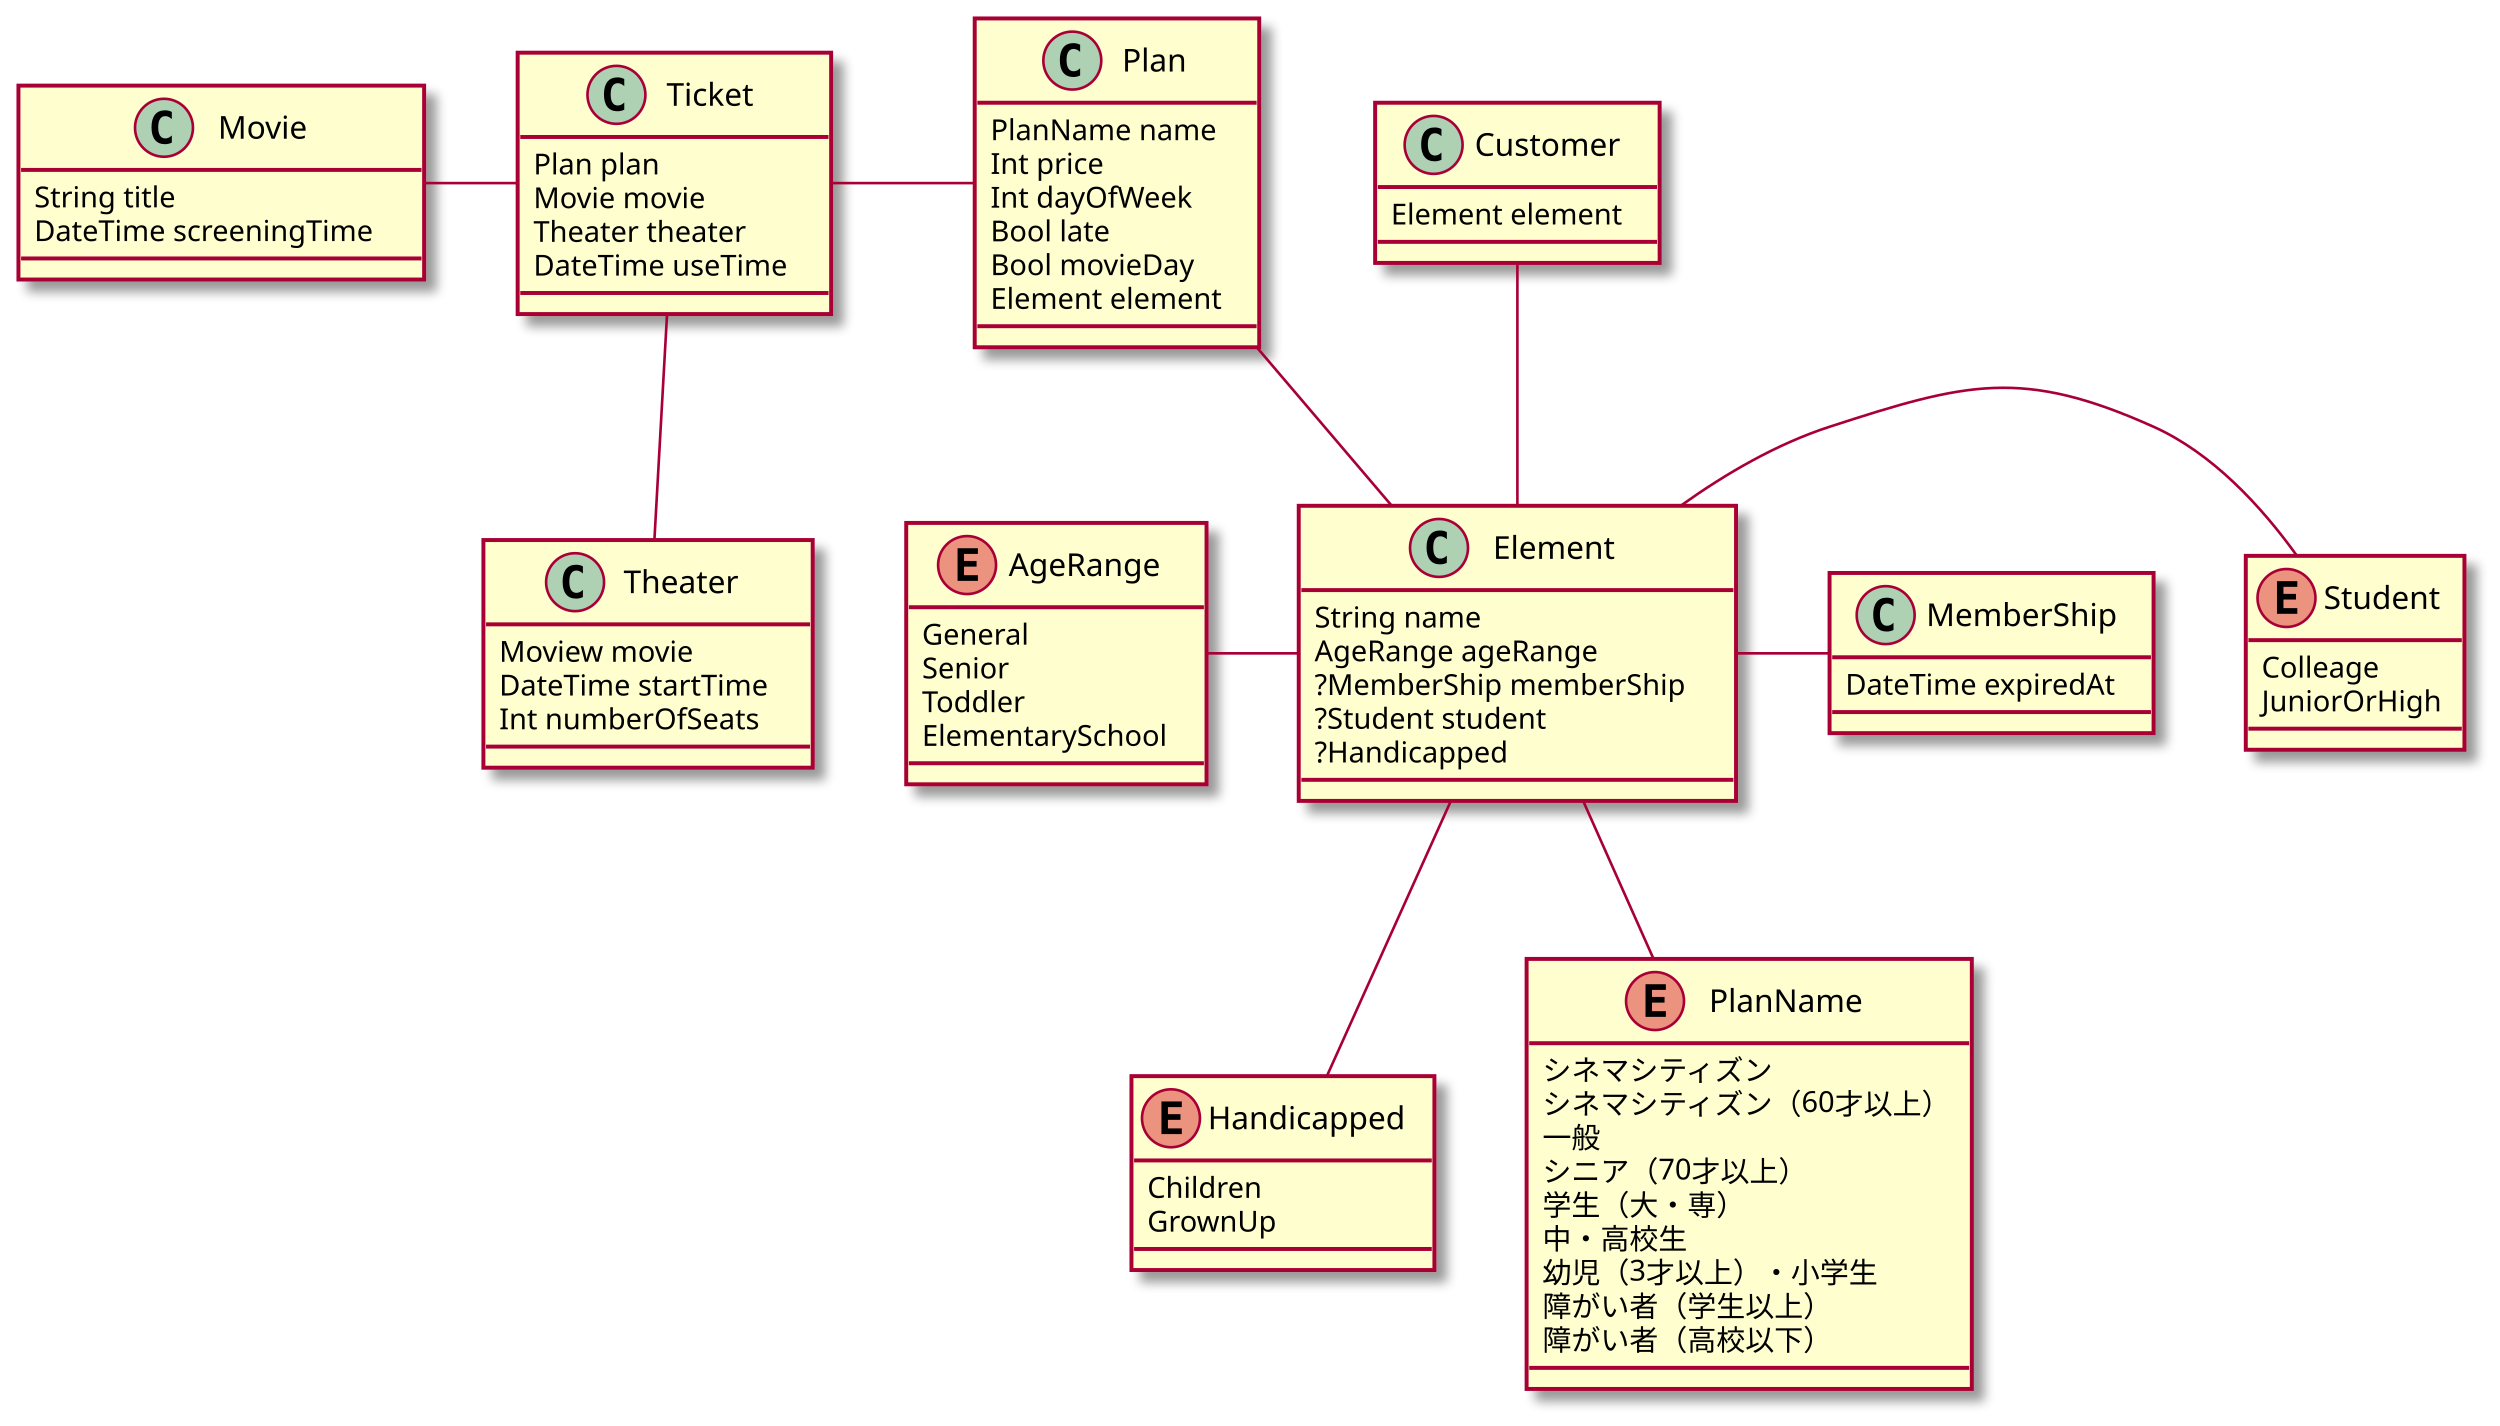
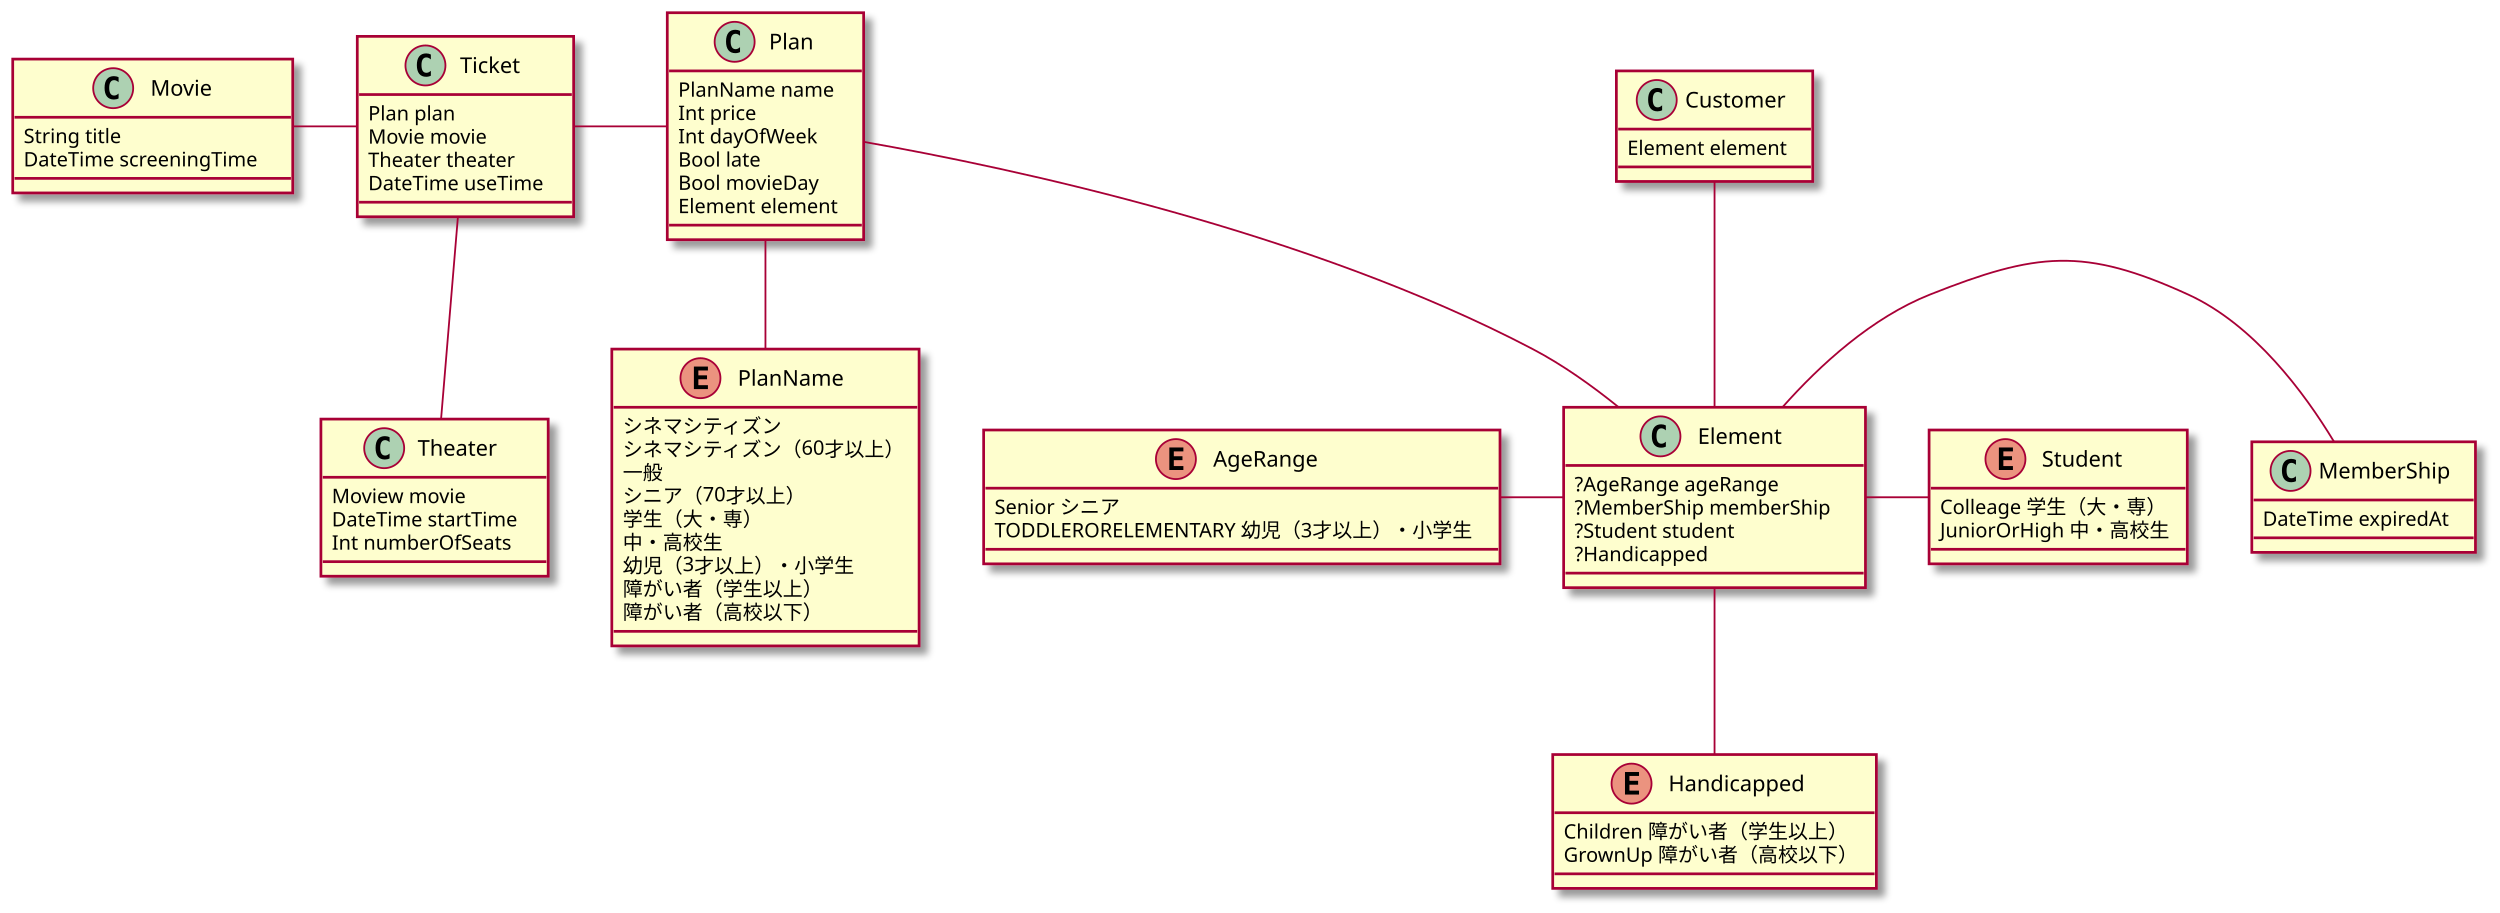
- <svg xmlns="http://www.w3.org/2000/svg" contentScriptType="application/ecmascript" contentStyleType="text/css" height="541px" preserveAspectRatio="none" style="width:949px;height:541px;" version="1.1" viewBox="0 0 949 541" width="949px" zoomAndPan="magnify">
+ <svg xmlns="http://www.w3.org/2000/svg" contentScriptType="application/ecmascript" contentStyleType="text/css" height="502px" preserveAspectRatio="none" style="width:1375px;height:502px;" version="1.1" viewBox="0 0 1375 502" width="1375px" zoomAndPan="magnify">
  <defs>
-     <filter height="300%" id="f1wjewdzuk6j8a" width="300%" x="-1" y="-1">
+     <filter height="300%" id="f1fi22eynh4a0k" width="300%" x="-1" y="-1">
      <feGaussianBlur result="blurOut" stdDeviation="2.0" />
      <feColorMatrix in="blurOut" result="blurOut2" type="matrix" values="0 0 0 0 0 0 0 0 0 0 0 0 0 0 0 0 0 0 .4 0" />
      <feOffset dx="4.0" dy="4.0" in="blurOut2" result="blurOut3" />
      <feBlend in="SourceGraphic" in2="blurOut3" mode="normal" />
    </filter>
  </defs>
  <g>
-     <rect codeLine="1" fill="#FEFECE" filter="url(#f1wjewdzuk6j8a)" height="99.219" id="Ticket" style="stroke:#A80036;stroke-width:1.5;" width="119" x="196.5" y="20" />
+     <rect codeLine="1" fill="#FEFECE" filter="url(#f1fi22eynh4a0k)" height="99.219" id="Ticket" style="stroke:#A80036;stroke-width:1.5;" width="119" x="196.5" y="20" />
    <ellipse cx="234" cy="36" fill="#ADD1B2" rx="11" ry="11" style="stroke:#A80036;stroke-width:1.0;" />
    <path d="M236.969,41.641 Q236.391,41.938 235.75,42.078 Q235.109,42.234 234.406,42.234 Q231.906,42.234 230.578,40.594 Q229.266,38.938 229.266,35.812 Q229.266,32.688 230.578,31.031 Q231.906,29.375 234.406,29.375 Q235.109,29.375 235.75,29.531 Q236.406,29.688 236.969,29.984 L236.969,32.703 Q236.344,32.125 235.75,31.859 Q235.156,31.578 234.531,31.578 Q233.188,31.578 232.5,32.656 Q231.812,33.719 231.812,35.812 Q231.812,37.906 232.5,38.984 Q233.188,40.047 234.531,40.047 Q235.156,40.047 235.75,39.781 Q236.344,39.5 236.969,38.922 L236.969,41.641 Z " fill="#000000" />
    <text fill="#000000" font-family="sans-serif" font-size="12" lengthAdjust="spacing" textLength="37" x="253" y="40.154">Ticket</text>
    <line style="stroke:#A80036;stroke-width:1.5;" x1="197.5" x2="314.5" y1="52" y2="52" />
    <text fill="#000000" font-family="sans-serif" font-size="11" lengthAdjust="spacing" textLength="52" x="202.5" y="66.21">Plan plan</text>
    <text fill="#000000" font-family="sans-serif" font-size="11" lengthAdjust="spacing" textLength="70" x="202.5" y="79.015">Movie movie</text>
    <text fill="#000000" font-family="sans-serif" font-size="11" lengthAdjust="spacing" textLength="89" x="202.5" y="91.82">Theater theater</text>
    <text fill="#000000" font-family="sans-serif" font-size="11" lengthAdjust="spacing" textLength="107" x="202.5" y="104.624">DateTime useTime</text>
    <line style="stroke:#A80036;stroke-width:1.5;" x1="197.5" x2="314.5" y1="111.219" y2="111.219" />
-     <rect codeLine="8" fill="#FEFECE" filter="url(#f1wjewdzuk6j8a)" height="73.609" id="Movie" style="stroke:#A80036;stroke-width:1.5;" width="154" x="7" y="32.5" />
+     <rect codeLine="8" fill="#FEFECE" filter="url(#f1fi22eynh4a0k)" height="73.609" id="Movie" style="stroke:#A80036;stroke-width:1.5;" width="154" x="7" y="32.5" />
    <ellipse cx="62.25" cy="48.5" fill="#ADD1B2" rx="11" ry="11" style="stroke:#A80036;stroke-width:1.0;" />
    <path d="M65.219,54.141 Q64.641,54.438 64,54.578 Q63.359,54.734 62.656,54.734 Q60.156,54.734 58.828,53.094 Q57.516,51.438 57.516,48.312 Q57.516,45.188 58.828,43.531 Q60.156,41.875 62.656,41.875 Q63.359,41.875 64,42.031 Q64.656,42.188 65.219,42.484 L65.219,45.203 Q64.594,44.625 64,44.359 Q63.406,44.078 62.781,44.078 Q61.438,44.078 60.75,45.156 Q60.062,46.219 60.062,48.312 Q60.062,50.406 60.75,51.484 Q61.438,52.547 62.781,52.547 Q63.406,52.547 64,52.281 Q64.594,52 65.219,51.422 L65.219,54.141 Z " fill="#000000" />
    <text fill="#000000" font-family="sans-serif" font-size="12" lengthAdjust="spacing" textLength="35" x="82.75" y="52.654">Movie</text>
    <line style="stroke:#A80036;stroke-width:1.5;" x1="8" x2="160" y1="64.5" y2="64.5" />
    <text fill="#000000" font-family="sans-serif" font-size="11" lengthAdjust="spacing" textLength="59" x="13" y="78.71">String title</text>
    <text fill="#000000" font-family="sans-serif" font-size="11" lengthAdjust="spacing" textLength="142" x="13" y="91.515">DateTime screeningTime</text>
    <line style="stroke:#A80036;stroke-width:1.5;" x1="8" x2="160" y1="98.109" y2="98.109" />
-     <rect codeLine="13" fill="#FEFECE" filter="url(#f1wjewdzuk6j8a)" height="86.414" id="Theater" style="stroke:#A80036;stroke-width:1.5;" width="125" x="183.5" y="205" />
-     <ellipse cx="218.3" cy="221" fill="#ADD1B2" rx="11" ry="11" style="stroke:#A80036;stroke-width:1.0;" />
-     <path d="M221.269,226.641 Q220.691,226.938 220.05,227.078 Q219.409,227.234 218.706,227.234 Q216.206,227.234 214.878,225.594 Q213.566,223.938 213.566,220.812 Q213.566,217.688 214.878,216.031 Q216.206,214.375 218.706,214.375 Q219.409,214.375 220.05,214.531 Q220.706,214.688 221.269,214.984 L221.269,217.703 Q220.644,217.125 220.05,216.859 Q219.456,216.578 218.831,216.578 Q217.488,216.578 216.8,217.656 Q216.113,218.719 216.113,220.812 Q216.113,222.906 216.8,223.984 Q217.488,225.047 218.831,225.047 Q219.456,225.047 220.05,224.781 Q220.644,224.5 221.269,223.922 L221.269,226.641 Z " fill="#000000" />
-     <text fill="#000000" font-family="sans-serif" font-size="12" lengthAdjust="spacing" textLength="49" x="236.7" y="225.154">Theater</text>
-     <line style="stroke:#A80036;stroke-width:1.5;" x1="184.5" x2="307.5" y1="237" y2="237" />
-     <text fill="#000000" font-family="sans-serif" font-size="11" lengthAdjust="spacing" textLength="79" x="189.5" y="251.21">Moview movie</text>
-     <text fill="#000000" font-family="sans-serif" font-size="11" lengthAdjust="spacing" textLength="113" x="189.5" y="264.015">DateTime startTime</text>
-     <text fill="#000000" font-family="sans-serif" font-size="11" lengthAdjust="spacing" textLength="108" x="189.5" y="276.82">Int numberOfSeats</text>
-     <line style="stroke:#A80036;stroke-width:1.5;" x1="184.5" x2="307.5" y1="283.414" y2="283.414" />
-     <rect codeLine="19" fill="#FEFECE" filter="url(#f1wjewdzuk6j8a)" height="112.023" id="Element" style="stroke:#A80036;stroke-width:1.5;" width="166" x="493" y="192" />
-     <ellipse cx="546.25" cy="208" fill="#ADD1B2" rx="11" ry="11" style="stroke:#A80036;stroke-width:1.0;" />
-     <path d="M549.219,213.641 Q548.641,213.938 548,214.078 Q547.359,214.234 546.656,214.234 Q544.156,214.234 542.828,212.594 Q541.516,210.938 541.516,207.812 Q541.516,204.688 542.828,203.031 Q544.156,201.375 546.656,201.375 Q547.359,201.375 548,201.531 Q548.656,201.688 549.219,201.984 L549.219,204.703 Q548.594,204.125 548,203.859 Q547.406,203.578 546.781,203.578 Q545.438,203.578 544.75,204.656 Q544.062,205.719 544.062,207.812 Q544.062,209.906 544.75,210.984 Q545.438,212.047 546.781,212.047 Q547.406,212.047 548,211.781 Q548.594,211.5 549.219,210.922 L549.219,213.641 Z " fill="#000000" />
-     <text fill="#000000" font-family="sans-serif" font-size="12" lengthAdjust="spacing" textLength="51" x="566.75" y="212.154">Element</text>
-     <line style="stroke:#A80036;stroke-width:1.5;" x1="494" x2="658" y1="224" y2="224" />
-     <text fill="#000000" font-family="sans-serif" font-size="11" lengthAdjust="spacing" textLength="70" x="499" y="238.21">String name</text>
-     <text fill="#000000" font-family="sans-serif" font-size="11" lengthAdjust="spacing" textLength="116" x="499" y="251.015">AgeRange ageRange</text>
-     <text fill="#000000" font-family="sans-serif" font-size="11" lengthAdjust="spacing" textLength="154" x="499" y="263.82">?MemberShip memberShip</text>
-     <text fill="#000000" font-family="sans-serif" font-size="11" lengthAdjust="spacing" textLength="97" x="499" y="276.625">?Student student</text>
-     <text fill="#000000" font-family="sans-serif" font-size="11" lengthAdjust="spacing" textLength="79" x="499" y="289.429">?Handicapped</text>
-     <line style="stroke:#A80036;stroke-width:1.5;" x1="494" x2="658" y1="296.023" y2="296.023" />
-     <rect codeLine="27" fill="#FEFECE" filter="url(#f1wjewdzuk6j8a)" height="60.805" id="MemberShip" style="stroke:#A80036;stroke-width:1.5;" width="123" x="694.5" y="217.5" />
-     <ellipse cx="715.8" cy="233.5" fill="#ADD1B2" rx="11" ry="11" style="stroke:#A80036;stroke-width:1.0;" />
-     <path d="M718.769,239.141 Q718.191,239.438 717.55,239.578 Q716.909,239.734 716.206,239.734 Q713.706,239.734 712.378,238.094 Q711.066,236.438 711.066,233.312 Q711.066,230.188 712.378,228.531 Q713.706,226.875 716.206,226.875 Q716.909,226.875 717.55,227.031 Q718.206,227.188 718.769,227.484 L718.769,230.203 Q718.144,229.625 717.55,229.359 Q716.956,229.078 716.331,229.078 Q714.987,229.078 714.3,230.156 Q713.612,231.219 713.612,233.312 Q713.612,235.406 714.3,236.484 Q714.987,237.547 716.331,237.547 Q716.956,237.547 717.55,237.281 Q718.144,237 718.769,236.422 L718.769,239.141 Z " fill="#000000" />
-     <text fill="#000000" font-family="sans-serif" font-size="12" lengthAdjust="spacing" textLength="77" x="731.2" y="237.654">MemberShip</text>
-     <line style="stroke:#A80036;stroke-width:1.5;" x1="695.5" x2="816.5" y1="249.5" y2="249.5" />
-     <text fill="#000000" font-family="sans-serif" font-size="11" lengthAdjust="spacing" textLength="111" x="700.5" y="263.71">DateTime expiredAt</text>
-     <line style="stroke:#A80036;stroke-width:1.5;" x1="695.5" x2="816.5" y1="270.305" y2="270.305" />
-     <rect codeLine="31" fill="#FEFECE" filter="url(#f1wjewdzuk6j8a)" height="73.609" id="Student" style="stroke:#A80036;stroke-width:1.5;" width="83" x="852.5" y="211" />
-     <ellipse cx="867.95" cy="227" fill="#EB937F" rx="11" ry="11" style="stroke:#A80036;stroke-width:1.0;" />
-     <path d="M872.059,233 L864.341,233 L864.341,220.609 L872.059,220.609 L872.059,222.766 L866.794,222.766 L866.794,225.438 L871.559,225.438 L871.559,227.594 L866.794,227.594 L866.794,230.844 L872.059,230.844 L872.059,233 Z " fill="#000000" />
-     <text fill="#000000" font-family="sans-serif" font-size="12" lengthAdjust="spacing" textLength="50" x="882.05" y="231.154">Student</text>
-     <line style="stroke:#A80036;stroke-width:1.5;" x1="853.5" x2="934.5" y1="243" y2="243" />
-     <text fill="#000000" font-family="sans-serif" font-size="11" lengthAdjust="spacing" textLength="49" x="858.5" y="257.21">Colleage</text>
-     <text fill="#000000" font-family="sans-serif" font-size="11" lengthAdjust="spacing" textLength="71" x="858.5" y="270.015">JuniorOrHigh</text>
-     <line style="stroke:#A80036;stroke-width:1.5;" x1="853.5" x2="934.5" y1="276.609" y2="276.609" />
-     <rect codeLine="36" fill="#FEFECE" filter="url(#f1wjewdzuk6j8a)" height="73.609" id="Handicapped" style="stroke:#A80036;stroke-width:1.5;" width="115" x="429.5" y="408.5" />
-     <ellipse cx="444.5" cy="424.5" fill="#EB937F" rx="11" ry="11" style="stroke:#A80036;stroke-width:1.0;" />
-     <path d="M448.609,430.5 L440.891,430.5 L440.891,418.109 L448.609,418.109 L448.609,420.266 L443.344,420.266 L443.344,422.938 L448.109,422.938 L448.109,425.094 L443.344,425.094 L443.344,428.344 L448.609,428.344 L448.609,430.5 Z " fill="#000000" />
-     <text fill="#000000" font-family="sans-serif" font-size="12" lengthAdjust="spacing" textLength="83" x="458.5" y="428.654">Handicapped</text>
-     <line style="stroke:#A80036;stroke-width:1.5;" x1="430.5" x2="543.5" y1="440.5" y2="440.5" />
-     <text fill="#000000" font-family="sans-serif" font-size="11" lengthAdjust="spacing" textLength="47" x="435.5" y="454.71">Children</text>
-     <text fill="#000000" font-family="sans-serif" font-size="11" lengthAdjust="spacing" textLength="52" x="435.5" y="467.515">GrownUp</text>
-     <line style="stroke:#A80036;stroke-width:1.5;" x1="430.5" x2="543.5" y1="474.109" y2="474.109" />
-     <rect codeLine="41" fill="#FEFECE" filter="url(#f1wjewdzuk6j8a)" height="99.219" id="AgeRange" style="stroke:#A80036;stroke-width:1.5;" width="114" x="344" y="198.5" />
-     <ellipse cx="367.1" cy="214.5" fill="#EB937F" rx="11" ry="11" style="stroke:#A80036;stroke-width:1.0;" />
-     <path d="M371.209,220.5 L363.491,220.5 L363.491,208.109 L371.209,208.109 L371.209,210.266 L365.944,210.266 L365.944,212.938 L370.709,212.938 L370.709,215.094 L365.944,215.094 L365.944,218.344 L371.209,218.344 L371.209,220.5 Z " fill="#000000" />
-     <text fill="#000000" font-family="sans-serif" font-size="12" lengthAdjust="spacing" textLength="64" x="382.9" y="218.654">AgeRange</text>
-     <line style="stroke:#A80036;stroke-width:1.5;" x1="345" x2="457" y1="230.5" y2="230.5" />
-     <text fill="#000000" font-family="sans-serif" font-size="11" lengthAdjust="spacing" textLength="45" x="350" y="244.71">General</text>
-     <text fill="#000000" font-family="sans-serif" font-size="11" lengthAdjust="spacing" textLength="37" x="350" y="257.515">Senior</text>
-     <text fill="#000000" font-family="sans-serif" font-size="11" lengthAdjust="spacing" textLength="43" x="350" y="270.32">Toddler</text>
-     <text fill="#000000" font-family="sans-serif" font-size="11" lengthAdjust="spacing" textLength="102" x="350" y="283.125">ElementarySchool</text>
-     <line style="stroke:#A80036;stroke-width:1.5;" x1="345" x2="457" y1="289.719" y2="289.719" />
-     <rect codeLine="48" fill="#FEFECE" filter="url(#f1wjewdzuk6j8a)" height="163.242" id="PlanName" style="stroke:#A80036;stroke-width:1.5;" width="169" x="579.5" y="364" />
-     <ellipse cx="628.25" cy="380" fill="#EB937F" rx="11" ry="11" style="stroke:#A80036;stroke-width:1.0;" />
-     <path d="M632.359,386 L624.641,386 L624.641,373.609 L632.359,373.609 L632.359,375.766 L627.094,375.766 L627.094,378.438 L631.859,378.438 L631.859,380.594 L627.094,380.594 L627.094,383.844 L632.359,383.844 L632.359,386 Z " fill="#000000" />
-     <text fill="#000000" font-family="sans-serif" font-size="12" lengthAdjust="spacing" textLength="63" x="648.75" y="384.154">PlanName</text>
-     <line style="stroke:#A80036;stroke-width:1.5;" x1="580.5" x2="747.5" y1="396" y2="396" />
-     <text fill="#000000" font-family="sans-serif" font-size="11" lengthAdjust="spacing" textLength="88" x="585.5" y="410.21">シネマシティズン</text>
-     <text fill="#000000" font-family="sans-serif" font-size="11" lengthAdjust="spacing" textLength="157" x="585.5" y="423.015">シネマシティズン（60才以上）</text>
-     <text fill="#000000" font-family="sans-serif" font-size="11" lengthAdjust="spacing" textLength="22" x="585.5" y="435.82">一般</text>
-     <text fill="#000000" font-family="sans-serif" font-size="11" lengthAdjust="spacing" textLength="102" x="585.5" y="448.625">シニア（70才以上）</text>
-     <text fill="#000000" font-family="sans-serif" font-size="11" lengthAdjust="spacing" textLength="77" x="585.5" y="461.429">学生（大・専）</text>
-     <text fill="#000000" font-family="sans-serif" font-size="11" lengthAdjust="spacing" textLength="55" x="585.5" y="474.234">中・高校生</text>
-     <text fill="#000000" font-family="sans-serif" font-size="11" lengthAdjust="spacing" textLength="128" x="585.5" y="487.039">幼児（3才以上）・小学生</text>
-     <text fill="#000000" font-family="sans-serif" font-size="11" lengthAdjust="spacing" textLength="110" x="585.5" y="499.843">障がい者（学生以上）</text>
-     <text fill="#000000" font-family="sans-serif" font-size="11" lengthAdjust="spacing" textLength="110" x="585.5" y="512.648">障がい者（高校以下）</text>
-     <line style="stroke:#A80036;stroke-width:1.5;" x1="580.5" x2="747.5" y1="519.242" y2="519.242" />
-     <rect codeLine="60" fill="#FEFECE" filter="url(#f1wjewdzuk6j8a)" height="124.828" id="Plan" style="stroke:#A80036;stroke-width:1.5;" width="108" x="370" y="7" />
-     <ellipse cx="407.05" cy="23" fill="#ADD1B2" rx="11" ry="11" style="stroke:#A80036;stroke-width:1.0;" />
-     <path d="M410.019,28.641 Q409.441,28.938 408.8,29.078 Q408.159,29.234 407.456,29.234 Q404.956,29.234 403.628,27.594 Q402.316,25.938 402.316,22.812 Q402.316,19.688 403.628,18.031 Q404.956,16.375 407.456,16.375 Q408.159,16.375 408.8,16.531 Q409.456,16.688 410.019,16.984 L410.019,19.703 Q409.394,19.125 408.8,18.859 Q408.206,18.578 407.581,18.578 Q406.238,18.578 405.55,19.656 Q404.863,20.719 404.863,22.812 Q404.863,24.906 405.55,25.984 Q406.238,27.047 407.581,27.047 Q408.206,27.047 408.8,26.781 Q409.394,26.5 410.019,25.922 L410.019,28.641 Z " fill="#000000" />
-     <text fill="#000000" font-family="sans-serif" font-size="12" lengthAdjust="spacing" textLength="27" x="425.95" y="27.154">Plan</text>
-     <line style="stroke:#A80036;stroke-width:1.5;" x1="371" x2="477" y1="39" y2="39" />
-     <text fill="#000000" font-family="sans-serif" font-size="11" lengthAdjust="spacing" textLength="93" x="376" y="53.21">PlanName name</text>
-     <text fill="#000000" font-family="sans-serif" font-size="11" lengthAdjust="spacing" textLength="46" x="376" y="66.015">Int price</text>
-     <text fill="#000000" font-family="sans-serif" font-size="11" lengthAdjust="spacing" textLength="80" x="376" y="78.82">Int dayOfWeek</text>
-     <text fill="#000000" font-family="sans-serif" font-size="11" lengthAdjust="spacing" textLength="50" x="376" y="91.624">Bool late</text>
-     <text fill="#000000" font-family="sans-serif" font-size="11" lengthAdjust="spacing" textLength="84" x="376" y="104.429">Bool movieDay</text>
-     <text fill="#000000" font-family="sans-serif" font-size="11" lengthAdjust="spacing" textLength="96" x="376" y="117.234">Element element</text>
-     <line style="stroke:#A80036;stroke-width:1.5;" x1="371" x2="477" y1="123.828" y2="123.828" />
-     <rect codeLine="69" fill="#FEFECE" filter="url(#f1wjewdzuk6j8a)" height="60.805" id="Customer" style="stroke:#A80036;stroke-width:1.5;" width="108" x="522" y="39" />
-     <ellipse cx="544.2" cy="55" fill="#ADD1B2" rx="11" ry="11" style="stroke:#A80036;stroke-width:1.0;" />
-     <path d="M547.169,60.641 Q546.591,60.938 545.95,61.078 Q545.309,61.234 544.606,61.234 Q542.106,61.234 540.778,59.594 Q539.466,57.938 539.466,54.812 Q539.466,51.688 540.778,50.031 Q542.106,48.375 544.606,48.375 Q545.309,48.375 545.95,48.531 Q546.606,48.688 547.169,48.984 L547.169,51.703 Q546.544,51.125 545.95,50.859 Q545.356,50.578 544.731,50.578 Q543.388,50.578 542.7,51.656 Q542.013,52.719 542.013,54.812 Q542.013,56.906 542.7,57.984 Q543.388,59.047 544.731,59.047 Q545.356,59.047 545.95,58.781 Q546.544,58.5 547.169,57.922 L547.169,60.641 Z " fill="#000000" />
-     <text fill="#000000" font-family="sans-serif" font-size="12" lengthAdjust="spacing" textLength="60" x="559.8" y="59.154">Customer</text>
-     <line style="stroke:#A80036;stroke-width:1.5;" x1="523" x2="629" y1="71" y2="71" />
-     <text fill="#000000" font-family="sans-serif" font-size="11" lengthAdjust="spacing" textLength="96" x="528" y="85.21">Element element</text>
-     <line style="stroke:#A80036;stroke-width:1.5;" x1="523" x2="629" y1="91.805" y2="91.805" />
-     <path codeLine="73" d="M315.719,69.5 C333.766,69.5 351.812,69.5 369.859,69.5 " fill="none" id="Ticket-Plan" style="stroke:#A80036;stroke-width:1.0;" />
-     <path codeLine="74" d="M161.266,69.5 C172.984,69.5 184.702,69.5 196.421,69.5 " fill="none" id="Movie-Ticket" style="stroke:#A80036;stroke-width:1.0;" />
-     <path codeLine="75" d="M253.214,119.222 C251.706,146.146 249.861,179.085 248.414,204.909 " fill="none" id="Ticket-Theater" style="stroke:#A80036;stroke-width:1.0;" />
-     <path codeLine="76" d="M477.376,132.181 C493.885,151.569 511.962,172.798 528.079,191.724 " fill="none" id="Plan-Element" style="stroke:#A80036;stroke-width:1.0;" />
-     <path codeLine="77" d="M659.32,248 C671.028,248 682.735,248 694.442,248 " fill="none" id="Element-MemberShip" style="stroke:#A80036;stroke-width:1.0;" />
-     <path codeLine="78" d="M458.08,248 C469.596,248 481.111,248 492.627,248 " fill="none" id="AgeRange-Element" style="stroke:#A80036;stroke-width:1.0;" />
-     <path codeLine="79" d="M638.026,191.961 C655.156,179.708 674.553,168.475 694.5,162 C746.495,145.121 767.627,139.614 817.5,162 C839.924,172.065 858.46,192.311 871.667,210.632 " fill="none" id="Element-Student" style="stroke:#A80036;stroke-width:1.0;" />
-     <path codeLine="80" d="M550.734,304.067 C535.677,337.482 516.981,378.97 503.742,408.348 " fill="none" id="Element-Handicapped" style="stroke:#A80036;stroke-width:1.0;" />
-     <path codeLine="81" d="M600.982,304.067 C609.264,322.656 618.66,343.744 627.621,363.855 " fill="none" id="Element-PlanName" style="stroke:#A80036;stroke-width:1.0;" />
-     <path codeLine="82" d="M576,100.185 C576,125.304 576,161.505 576,191.793 " fill="none" id="Customer-Element" style="stroke:#A80036;stroke-width:1.0;" />
+     <rect codeLine="13" fill="#FEFECE" filter="url(#f1fi22eynh4a0k)" height="86.414" id="Theater" style="stroke:#A80036;stroke-width:1.5;" width="125" x="176.5" y="230.5" />
+     <ellipse cx="211.3" cy="246.5" fill="#ADD1B2" rx="11" ry="11" style="stroke:#A80036;stroke-width:1.0;" />
+     <path d="M214.269,252.141 Q213.691,252.438 213.05,252.578 Q212.409,252.734 211.706,252.734 Q209.206,252.734 207.878,251.094 Q206.566,249.438 206.566,246.312 Q206.566,243.188 207.878,241.531 Q209.206,239.875 211.706,239.875 Q212.409,239.875 213.05,240.031 Q213.706,240.188 214.269,240.484 L214.269,243.203 Q213.644,242.625 213.05,242.359 Q212.456,242.078 211.831,242.078 Q210.488,242.078 209.8,243.156 Q209.113,244.219 209.113,246.312 Q209.113,248.406 209.8,249.484 Q210.488,250.547 211.831,250.547 Q212.456,250.547 213.05,250.281 Q213.644,250 214.269,249.422 L214.269,252.141 Z " fill="#000000" />
+     <text fill="#000000" font-family="sans-serif" font-size="12" lengthAdjust="spacing" textLength="49" x="229.7" y="250.654">Theater</text>
+     <line style="stroke:#A80036;stroke-width:1.5;" x1="177.5" x2="300.5" y1="262.5" y2="262.5" />
+     <text fill="#000000" font-family="sans-serif" font-size="11" lengthAdjust="spacing" textLength="79" x="182.5" y="276.71">Moview movie</text>
+     <text fill="#000000" font-family="sans-serif" font-size="11" lengthAdjust="spacing" textLength="113" x="182.5" y="289.515">DateTime startTime</text>
+     <text fill="#000000" font-family="sans-serif" font-size="11" lengthAdjust="spacing" textLength="108" x="182.5" y="302.32">Int numberOfSeats</text>
+     <line style="stroke:#A80036;stroke-width:1.5;" x1="177.5" x2="300.5" y1="308.914" y2="308.914" />
+     <rect codeLine="19" fill="#FEFECE" filter="url(#f1fi22eynh4a0k)" height="99.219" id="Element" style="stroke:#A80036;stroke-width:1.5;" width="166" x="860" y="224" />
+     <ellipse cx="913.25" cy="240" fill="#ADD1B2" rx="11" ry="11" style="stroke:#A80036;stroke-width:1.0;" />
+     <path d="M916.219,245.641 Q915.641,245.938 915,246.078 Q914.359,246.234 913.656,246.234 Q911.156,246.234 909.828,244.594 Q908.516,242.938 908.516,239.812 Q908.516,236.688 909.828,235.031 Q911.156,233.375 913.656,233.375 Q914.359,233.375 915,233.531 Q915.656,233.688 916.219,233.984 L916.219,236.703 Q915.594,236.125 915,235.859 Q914.406,235.578 913.781,235.578 Q912.438,235.578 911.75,236.656 Q911.062,237.719 911.062,239.812 Q911.062,241.906 911.75,242.984 Q912.438,244.047 913.781,244.047 Q914.406,244.047 915,243.781 Q915.594,243.5 916.219,242.922 L916.219,245.641 Z " fill="#000000" />
+     <text fill="#000000" font-family="sans-serif" font-size="12" lengthAdjust="spacing" textLength="51" x="933.75" y="244.154">Element</text>
+     <line style="stroke:#A80036;stroke-width:1.5;" x1="861" x2="1025" y1="256" y2="256" />
+     <text fill="#000000" font-family="sans-serif" font-size="11" lengthAdjust="spacing" textLength="122" x="866" y="270.21">?AgeRange ageRange</text>
+     <text fill="#000000" font-family="sans-serif" font-size="11" lengthAdjust="spacing" textLength="154" x="866" y="283.015">?MemberShip memberShip</text>
+     <text fill="#000000" font-family="sans-serif" font-size="11" lengthAdjust="spacing" textLength="97" x="866" y="295.82">?Student student</text>
+     <text fill="#000000" font-family="sans-serif" font-size="11" lengthAdjust="spacing" textLength="79" x="866" y="308.625">?Handicapped</text>
+     <line style="stroke:#A80036;stroke-width:1.5;" x1="861" x2="1025" y1="315.219" y2="315.219" />
+     <rect codeLine="26" fill="#FEFECE" filter="url(#f1fi22eynh4a0k)" height="60.805" id="MemberShip" style="stroke:#A80036;stroke-width:1.5;" width="123" x="1238.5" y="243" />
+     <ellipse cx="1259.8" cy="259" fill="#ADD1B2" rx="11" ry="11" style="stroke:#A80036;stroke-width:1.0;" />
+     <path d="M1262.769,264.641 Q1262.191,264.938 1261.55,265.078 Q1260.909,265.234 1260.206,265.234 Q1257.706,265.234 1256.378,263.594 Q1255.066,261.938 1255.066,258.812 Q1255.066,255.688 1256.378,254.031 Q1257.706,252.375 1260.206,252.375 Q1260.909,252.375 1261.55,252.531 Q1262.206,252.688 1262.769,252.984 L1262.769,255.703 Q1262.144,255.125 1261.55,254.859 Q1260.956,254.578 1260.331,254.578 Q1258.987,254.578 1258.3,255.656 Q1257.612,256.719 1257.612,258.812 Q1257.612,260.906 1258.3,261.984 Q1258.987,263.047 1260.331,263.047 Q1260.956,263.047 1261.55,262.781 Q1262.144,262.5 1262.769,261.922 L1262.769,264.641 Z " fill="#000000" />
+     <text fill="#000000" font-family="sans-serif" font-size="12" lengthAdjust="spacing" textLength="77" x="1275.2" y="263.154">MemberShip</text>
+     <line style="stroke:#A80036;stroke-width:1.5;" x1="1239.5" x2="1360.5" y1="275" y2="275" />
+     <text fill="#000000" font-family="sans-serif" font-size="11" lengthAdjust="spacing" textLength="111" x="1244.5" y="289.21">DateTime expiredAt</text>
+     <line style="stroke:#A80036;stroke-width:1.5;" x1="1239.5" x2="1360.5" y1="295.805" y2="295.805" />
+     <rect codeLine="30" fill="#FEFECE" filter="url(#f1fi22eynh4a0k)" height="73.609" id="Student" style="stroke:#A80036;stroke-width:1.5;" width="142" x="1061" y="236.5" />
+     <ellipse cx="1103" cy="252.5" fill="#EB937F" rx="11" ry="11" style="stroke:#A80036;stroke-width:1.0;" />
+     <path d="M1107.109,258.5 L1099.391,258.5 L1099.391,246.109 L1107.109,246.109 L1107.109,248.266 L1101.844,248.266 L1101.844,250.938 L1106.609,250.938 L1106.609,253.094 L1101.844,253.094 L1101.844,256.344 L1107.109,256.344 L1107.109,258.5 Z " fill="#000000" />
+     <text fill="#000000" font-family="sans-serif" font-size="12" lengthAdjust="spacing" textLength="50" x="1123" y="256.654">Student</text>
+     <line style="stroke:#A80036;stroke-width:1.5;" x1="1062" x2="1202" y1="268.5" y2="268.5" />
+     <text fill="#000000" font-family="sans-serif" font-size="11" lengthAdjust="spacing" textLength="130" x="1067" y="282.71">Colleage 学生（大・専）</text>
+     <text fill="#000000" font-family="sans-serif" font-size="11" lengthAdjust="spacing" textLength="130" x="1067" y="295.515">JuniorOrHigh 中・高校生</text>
+     <line style="stroke:#A80036;stroke-width:1.5;" x1="1062" x2="1202" y1="302.109" y2="302.109" />
+     <rect codeLine="35" fill="#FEFECE" filter="url(#f1fi22eynh4a0k)" height="73.609" id="Handicapped" style="stroke:#A80036;stroke-width:1.5;" width="178" x="854" y="415" />
+     <ellipse cx="897.35" cy="431" fill="#EB937F" rx="11" ry="11" style="stroke:#A80036;stroke-width:1.0;" />
+     <path d="M901.459,437 L893.741,437 L893.741,424.609 L901.459,424.609 L901.459,426.766 L896.194,426.766 L896.194,429.438 L900.959,429.438 L900.959,431.594 L896.194,431.594 L896.194,434.844 L901.459,434.844 L901.459,437 Z " fill="#000000" />
+     <text fill="#000000" font-family="sans-serif" font-size="12" lengthAdjust="spacing" textLength="83" x="917.65" y="435.154">Handicapped</text>
+     <line style="stroke:#A80036;stroke-width:1.5;" x1="855" x2="1031" y1="447" y2="447" />
+     <text fill="#000000" font-family="sans-serif" font-size="11" lengthAdjust="spacing" textLength="161" x="860" y="461.21">Children 障がい者（学生以上）</text>
+     <text fill="#000000" font-family="sans-serif" font-size="11" lengthAdjust="spacing" textLength="166" x="860" y="474.015">GrownUp 障がい者（高校以下）</text>
+     <line style="stroke:#A80036;stroke-width:1.5;" x1="855" x2="1031" y1="480.609" y2="480.609" />
+     <rect codeLine="40" fill="#FEFECE" filter="url(#f1fi22eynh4a0k)" height="73.609" id="AgeRange" style="stroke:#A80036;stroke-width:1.5;" width="284" x="541" y="236.5" />
+     <ellipse cx="646.75" cy="252.5" fill="#EB937F" rx="11" ry="11" style="stroke:#A80036;stroke-width:1.0;" />
+     <path d="M650.859,258.5 L643.141,258.5 L643.141,246.109 L650.859,246.109 L650.859,248.266 L645.594,248.266 L645.594,250.938 L650.359,250.938 L650.359,253.094 L645.594,253.094 L645.594,256.344 L650.859,256.344 L650.859,258.5 Z " fill="#000000" />
+     <text fill="#000000" font-family="sans-serif" font-size="12" lengthAdjust="spacing" textLength="64" x="667.25" y="256.654">AgeRange</text>
+     <line style="stroke:#A80036;stroke-width:1.5;" x1="542" x2="824" y1="268.5" y2="268.5" />
+     <text fill="#000000" font-family="sans-serif" font-size="11" lengthAdjust="spacing" textLength="74" x="547" y="282.71">Senior シニア</text>
+     <text fill="#000000" font-family="sans-serif" font-size="11" lengthAdjust="spacing" textLength="272" x="547" y="295.515">TODDLERORELEMENTARY 幼児（3才以上）・小学生</text>
+     <line style="stroke:#A80036;stroke-width:1.5;" x1="542" x2="824" y1="302.109" y2="302.109" />
+     <rect codeLine="45" fill="#FEFECE" filter="url(#f1fi22eynh4a0k)" height="163.242" id="PlanName" style="stroke:#A80036;stroke-width:1.5;" width="169" x="336.5" y="192" />
+     <ellipse cx="385.25" cy="208" fill="#EB937F" rx="11" ry="11" style="stroke:#A80036;stroke-width:1.0;" />
+     <path d="M389.359,214 L381.641,214 L381.641,201.609 L389.359,201.609 L389.359,203.766 L384.094,203.766 L384.094,206.438 L388.859,206.438 L388.859,208.594 L384.094,208.594 L384.094,211.844 L389.359,211.844 L389.359,214 Z " fill="#000000" />
+     <text fill="#000000" font-family="sans-serif" font-size="12" lengthAdjust="spacing" textLength="63" x="405.75" y="212.154">PlanName</text>
+     <line style="stroke:#A80036;stroke-width:1.5;" x1="337.5" x2="504.5" y1="224" y2="224" />
+     <text fill="#000000" font-family="sans-serif" font-size="11" lengthAdjust="spacing" textLength="88" x="342.5" y="238.21">シネマシティズン</text>
+     <text fill="#000000" font-family="sans-serif" font-size="11" lengthAdjust="spacing" textLength="157" x="342.5" y="251.015">シネマシティズン（60才以上）</text>
+     <text fill="#000000" font-family="sans-serif" font-size="11" lengthAdjust="spacing" textLength="22" x="342.5" y="263.82">一般</text>
+     <text fill="#000000" font-family="sans-serif" font-size="11" lengthAdjust="spacing" textLength="102" x="342.5" y="276.625">シニア（70才以上）</text>
+     <text fill="#000000" font-family="sans-serif" font-size="11" lengthAdjust="spacing" textLength="77" x="342.5" y="289.429">学生（大・専）</text>
+     <text fill="#000000" font-family="sans-serif" font-size="11" lengthAdjust="spacing" textLength="55" x="342.5" y="302.234">中・高校生</text>
+     <text fill="#000000" font-family="sans-serif" font-size="11" lengthAdjust="spacing" textLength="128" x="342.5" y="315.039">幼児（3才以上）・小学生</text>
+     <text fill="#000000" font-family="sans-serif" font-size="11" lengthAdjust="spacing" textLength="110" x="342.5" y="327.843">障がい者（学生以上）</text>
+     <text fill="#000000" font-family="sans-serif" font-size="11" lengthAdjust="spacing" textLength="110" x="342.5" y="340.648">障がい者（高校以下）</text>
+     <line style="stroke:#A80036;stroke-width:1.5;" x1="337.5" x2="504.5" y1="347.242" y2="347.242" />
+     <rect codeLine="57" fill="#FEFECE" filter="url(#f1fi22eynh4a0k)" height="124.828" id="Plan" style="stroke:#A80036;stroke-width:1.5;" width="108" x="367" y="7" />
+     <ellipse cx="404.05" cy="23" fill="#ADD1B2" rx="11" ry="11" style="stroke:#A80036;stroke-width:1.0;" />
+     <path d="M407.019,28.641 Q406.441,28.938 405.8,29.078 Q405.159,29.234 404.456,29.234 Q401.956,29.234 400.628,27.594 Q399.316,25.938 399.316,22.812 Q399.316,19.688 400.628,18.031 Q401.956,16.375 404.456,16.375 Q405.159,16.375 405.8,16.531 Q406.456,16.688 407.019,16.984 L407.019,19.703 Q406.394,19.125 405.8,18.859 Q405.206,18.578 404.581,18.578 Q403.238,18.578 402.55,19.656 Q401.863,20.719 401.863,22.812 Q401.863,24.906 402.55,25.984 Q403.238,27.047 404.581,27.047 Q405.206,27.047 405.8,26.781 Q406.394,26.5 407.019,25.922 L407.019,28.641 Z " fill="#000000" />
+     <text fill="#000000" font-family="sans-serif" font-size="12" lengthAdjust="spacing" textLength="27" x="422.95" y="27.154">Plan</text>
+     <line style="stroke:#A80036;stroke-width:1.5;" x1="368" x2="474" y1="39" y2="39" />
+     <text fill="#000000" font-family="sans-serif" font-size="11" lengthAdjust="spacing" textLength="93" x="373" y="53.21">PlanName name</text>
+     <text fill="#000000" font-family="sans-serif" font-size="11" lengthAdjust="spacing" textLength="46" x="373" y="66.015">Int price</text>
+     <text fill="#000000" font-family="sans-serif" font-size="11" lengthAdjust="spacing" textLength="80" x="373" y="78.82">Int dayOfWeek</text>
+     <text fill="#000000" font-family="sans-serif" font-size="11" lengthAdjust="spacing" textLength="50" x="373" y="91.624">Bool late</text>
+     <text fill="#000000" font-family="sans-serif" font-size="11" lengthAdjust="spacing" textLength="84" x="373" y="104.429">Bool movieDay</text>
+     <text fill="#000000" font-family="sans-serif" font-size="11" lengthAdjust="spacing" textLength="96" x="373" y="117.234">Element element</text>
+     <line style="stroke:#A80036;stroke-width:1.5;" x1="368" x2="474" y1="123.828" y2="123.828" />
+     <rect codeLine="66" fill="#FEFECE" filter="url(#f1fi22eynh4a0k)" height="60.805" id="Customer" style="stroke:#A80036;stroke-width:1.5;" width="108" x="889" y="39" />
+     <ellipse cx="911.2" cy="55" fill="#ADD1B2" rx="11" ry="11" style="stroke:#A80036;stroke-width:1.0;" />
+     <path d="M914.169,60.641 Q913.591,60.938 912.95,61.078 Q912.309,61.234 911.606,61.234 Q909.106,61.234 907.778,59.594 Q906.466,57.938 906.466,54.812 Q906.466,51.688 907.778,50.031 Q909.106,48.375 911.606,48.375 Q912.309,48.375 912.95,48.531 Q913.606,48.688 914.169,48.984 L914.169,51.703 Q913.544,51.125 912.95,50.859 Q912.356,50.578 911.731,50.578 Q910.388,50.578 909.7,51.656 Q909.013,52.719 909.013,54.812 Q909.013,56.906 909.7,57.984 Q910.388,59.047 911.731,59.047 Q912.356,59.047 912.95,58.781 Q913.544,58.5 914.169,57.922 L914.169,60.641 Z " fill="#000000" />
+     <text fill="#000000" font-family="sans-serif" font-size="12" lengthAdjust="spacing" textLength="60" x="926.8" y="59.154">Customer</text>
+     <line style="stroke:#A80036;stroke-width:1.5;" x1="890" x2="996" y1="71" y2="71" />
+     <text fill="#000000" font-family="sans-serif" font-size="11" lengthAdjust="spacing" textLength="96" x="895" y="85.21">Element element</text>
+     <line style="stroke:#A80036;stroke-width:1.5;" x1="890" x2="996" y1="91.805" y2="91.805" />
+     <path codeLine="70" d="M315.619,69.5 C332.634,69.5 349.648,69.5 366.663,69.5 " fill="none" id="Ticket-Plan" style="stroke:#A80036;stroke-width:1.0;" />
+     <path codeLine="71" d="M161.266,69.5 C172.984,69.5 184.702,69.5 196.421,69.5 " fill="none" id="Movie-Ticket" style="stroke:#A80036;stroke-width:1.0;" />
+     <path codeLine="72" d="M251.863,119.143 C249.032,153.109 245.316,197.703 242.607,230.221 " fill="none" id="Ticket-Theater" style="stroke:#A80036;stroke-width:1.0;" />
+     <path codeLine="73" d="M475.236,78.06 C558.183,92.697 719.88,127.406 843,192 C859.461,200.636 875.76,212.24 890.272,223.978 " fill="none" id="Plan-Element" style="stroke:#A80036;stroke-width:1.0;" />
+     <path codeLine="74" d="M980.338,223.983 C1001.282,200.409 1029.595,174.65 1061.5,162 C1120.168,138.738 1146.1,135.766 1203.5,162 C1239.59,178.495 1267.354,215.891 1283.643,242.831 " fill="none" id="Element-MemberShip" style="stroke:#A80036;stroke-width:1.0;" />
+     <path codeLine="75" d="M825.188,273.5 C836.693,273.5 848.198,273.5 859.703,273.5 " fill="none" id="AgeRange-Element" style="stroke:#A80036;stroke-width:1.0;" />
+     <path codeLine="76" d="M1026.057,273.5 C1037.644,273.5 1049.232,273.5 1060.819,273.5 " fill="none" id="Element-Student" style="stroke:#A80036;stroke-width:1.0;" />
+     <path codeLine="77" d="M943,323.222 C943,352.313 943,388.424 943,414.998 " fill="none" id="Element-Handicapped" style="stroke:#A80036;stroke-width:1.0;" />
+     <path codeLine="78" d="M421,132.093 C421,150.95 421,171.93 421,191.833 " fill="none" id="Plan-PlanName" style="stroke:#A80036;stroke-width:1.0;" />
+     <path codeLine="79" d="M943,100.041 C943,132.719 943,185.063 943,223.712 " fill="none" id="Customer-Element" style="stroke:#A80036;stroke-width:1.0;" />
  </g>
</svg>
